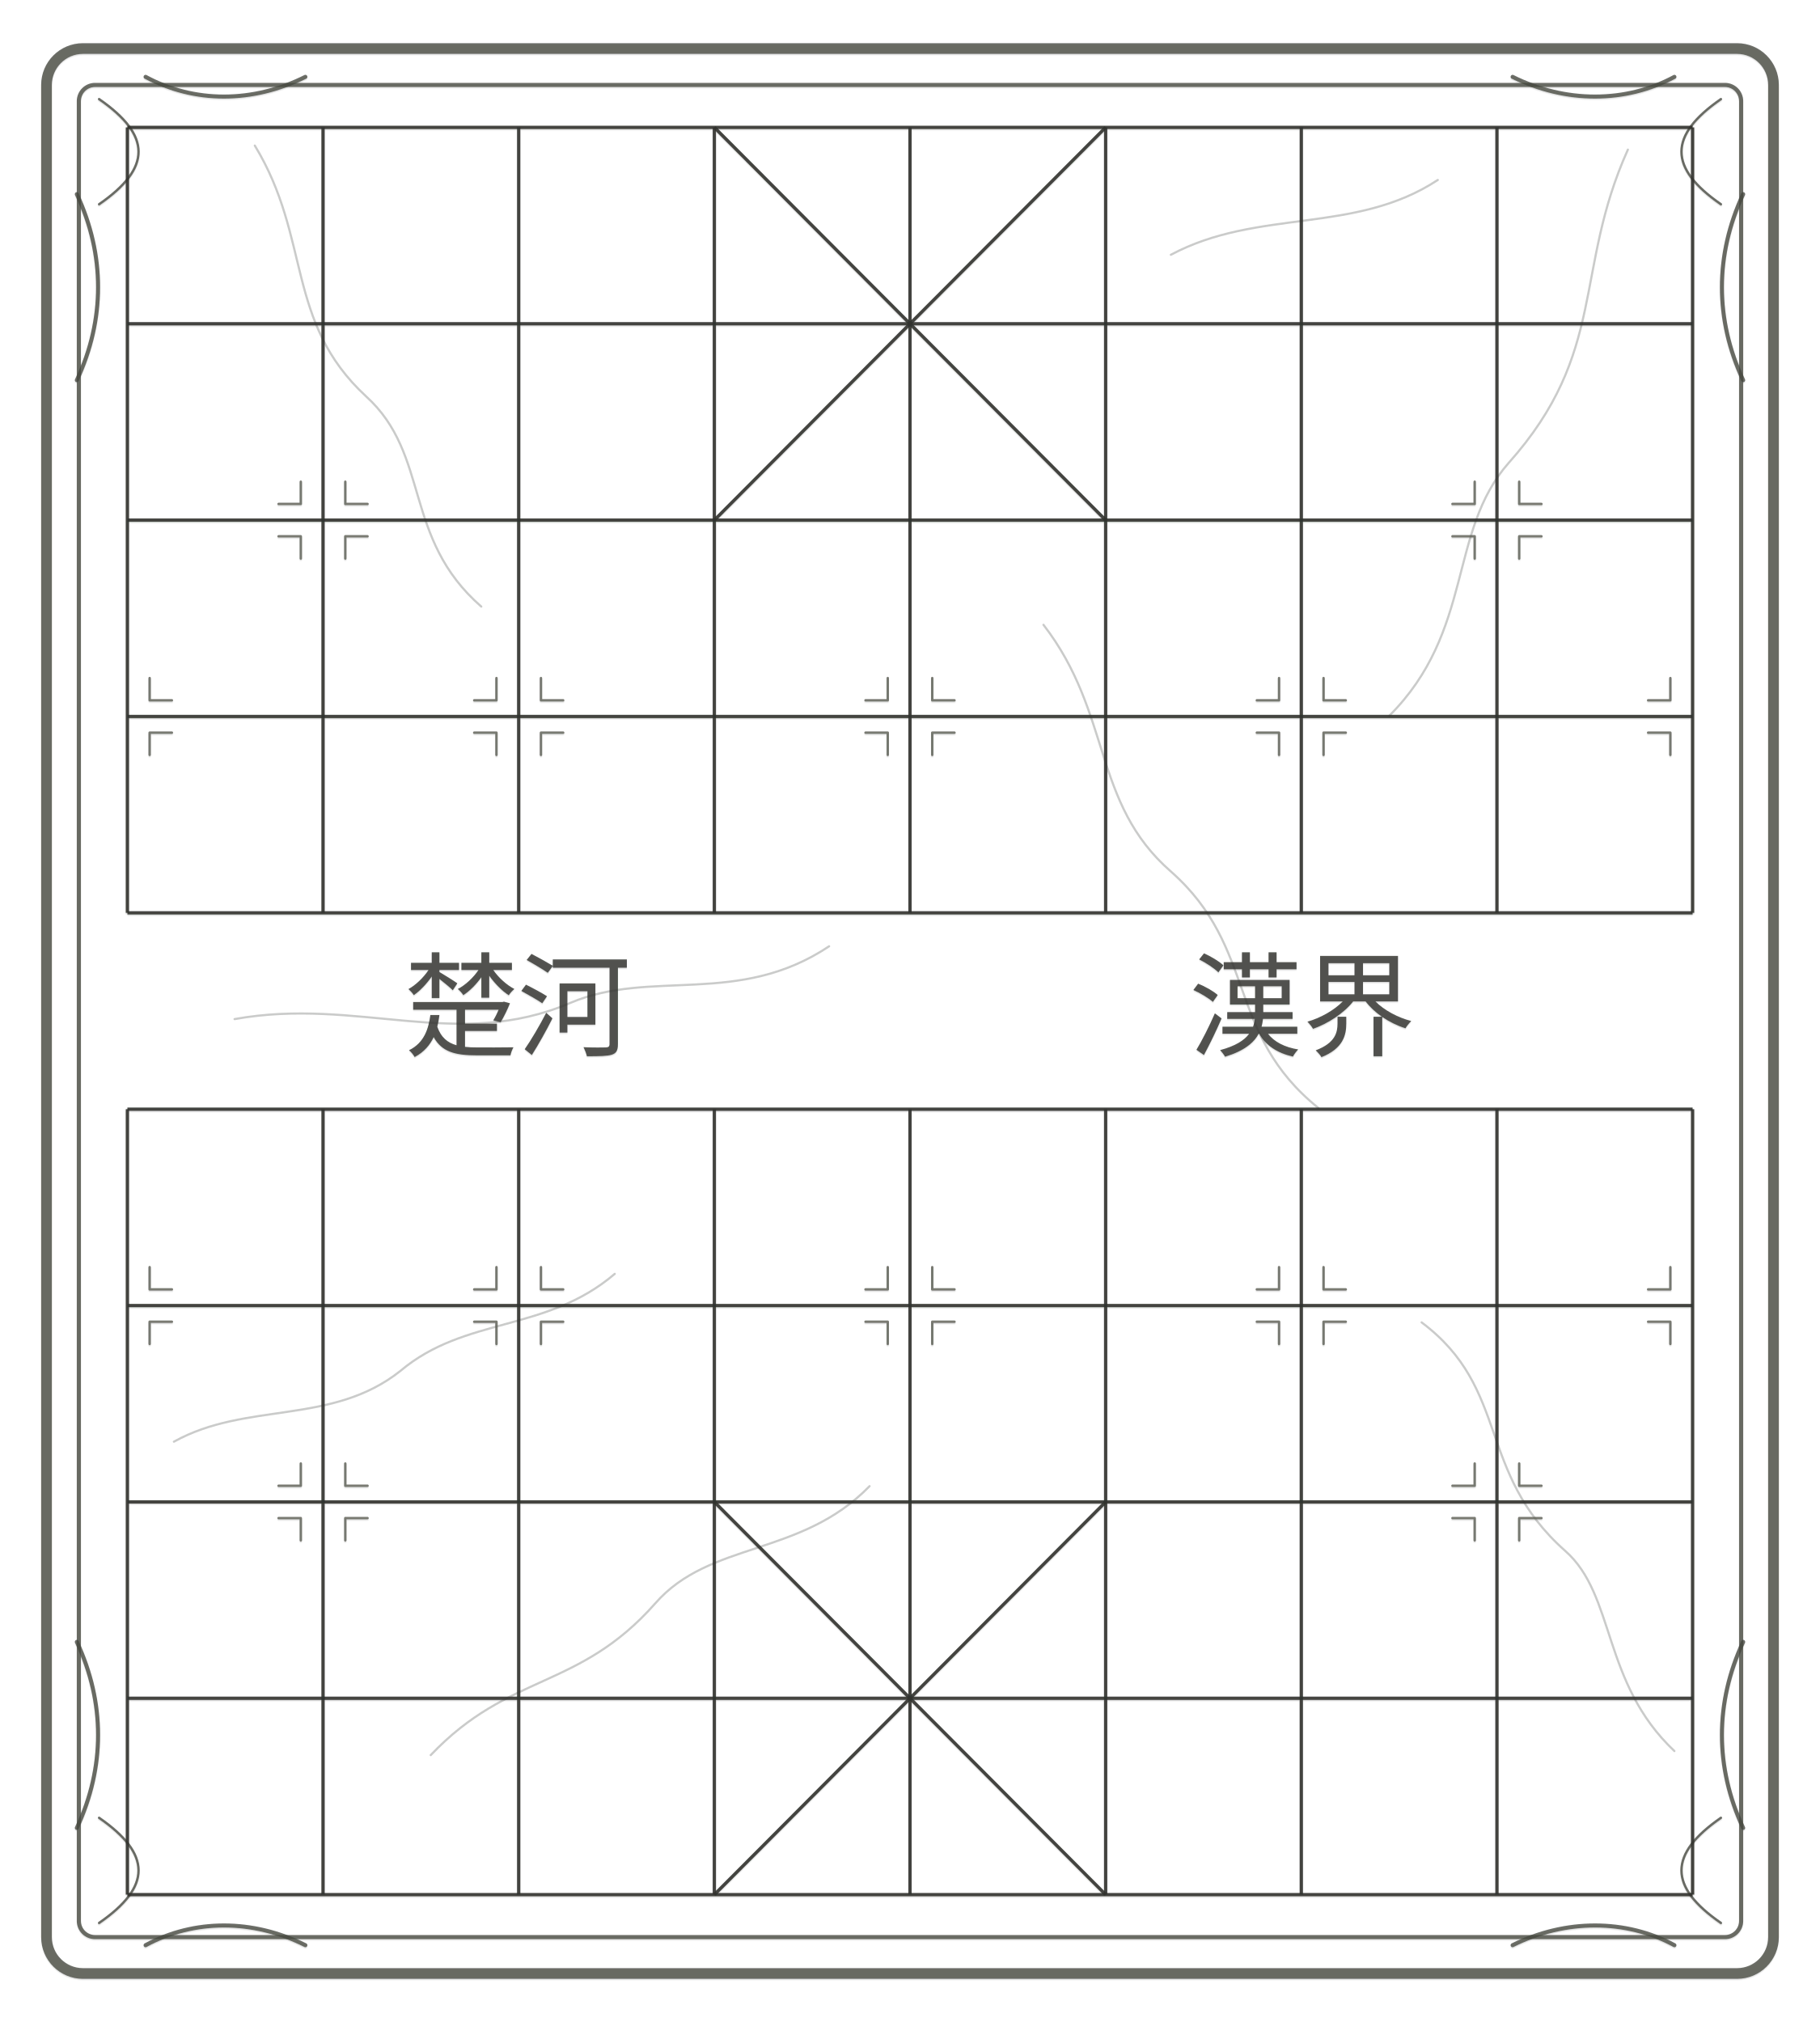
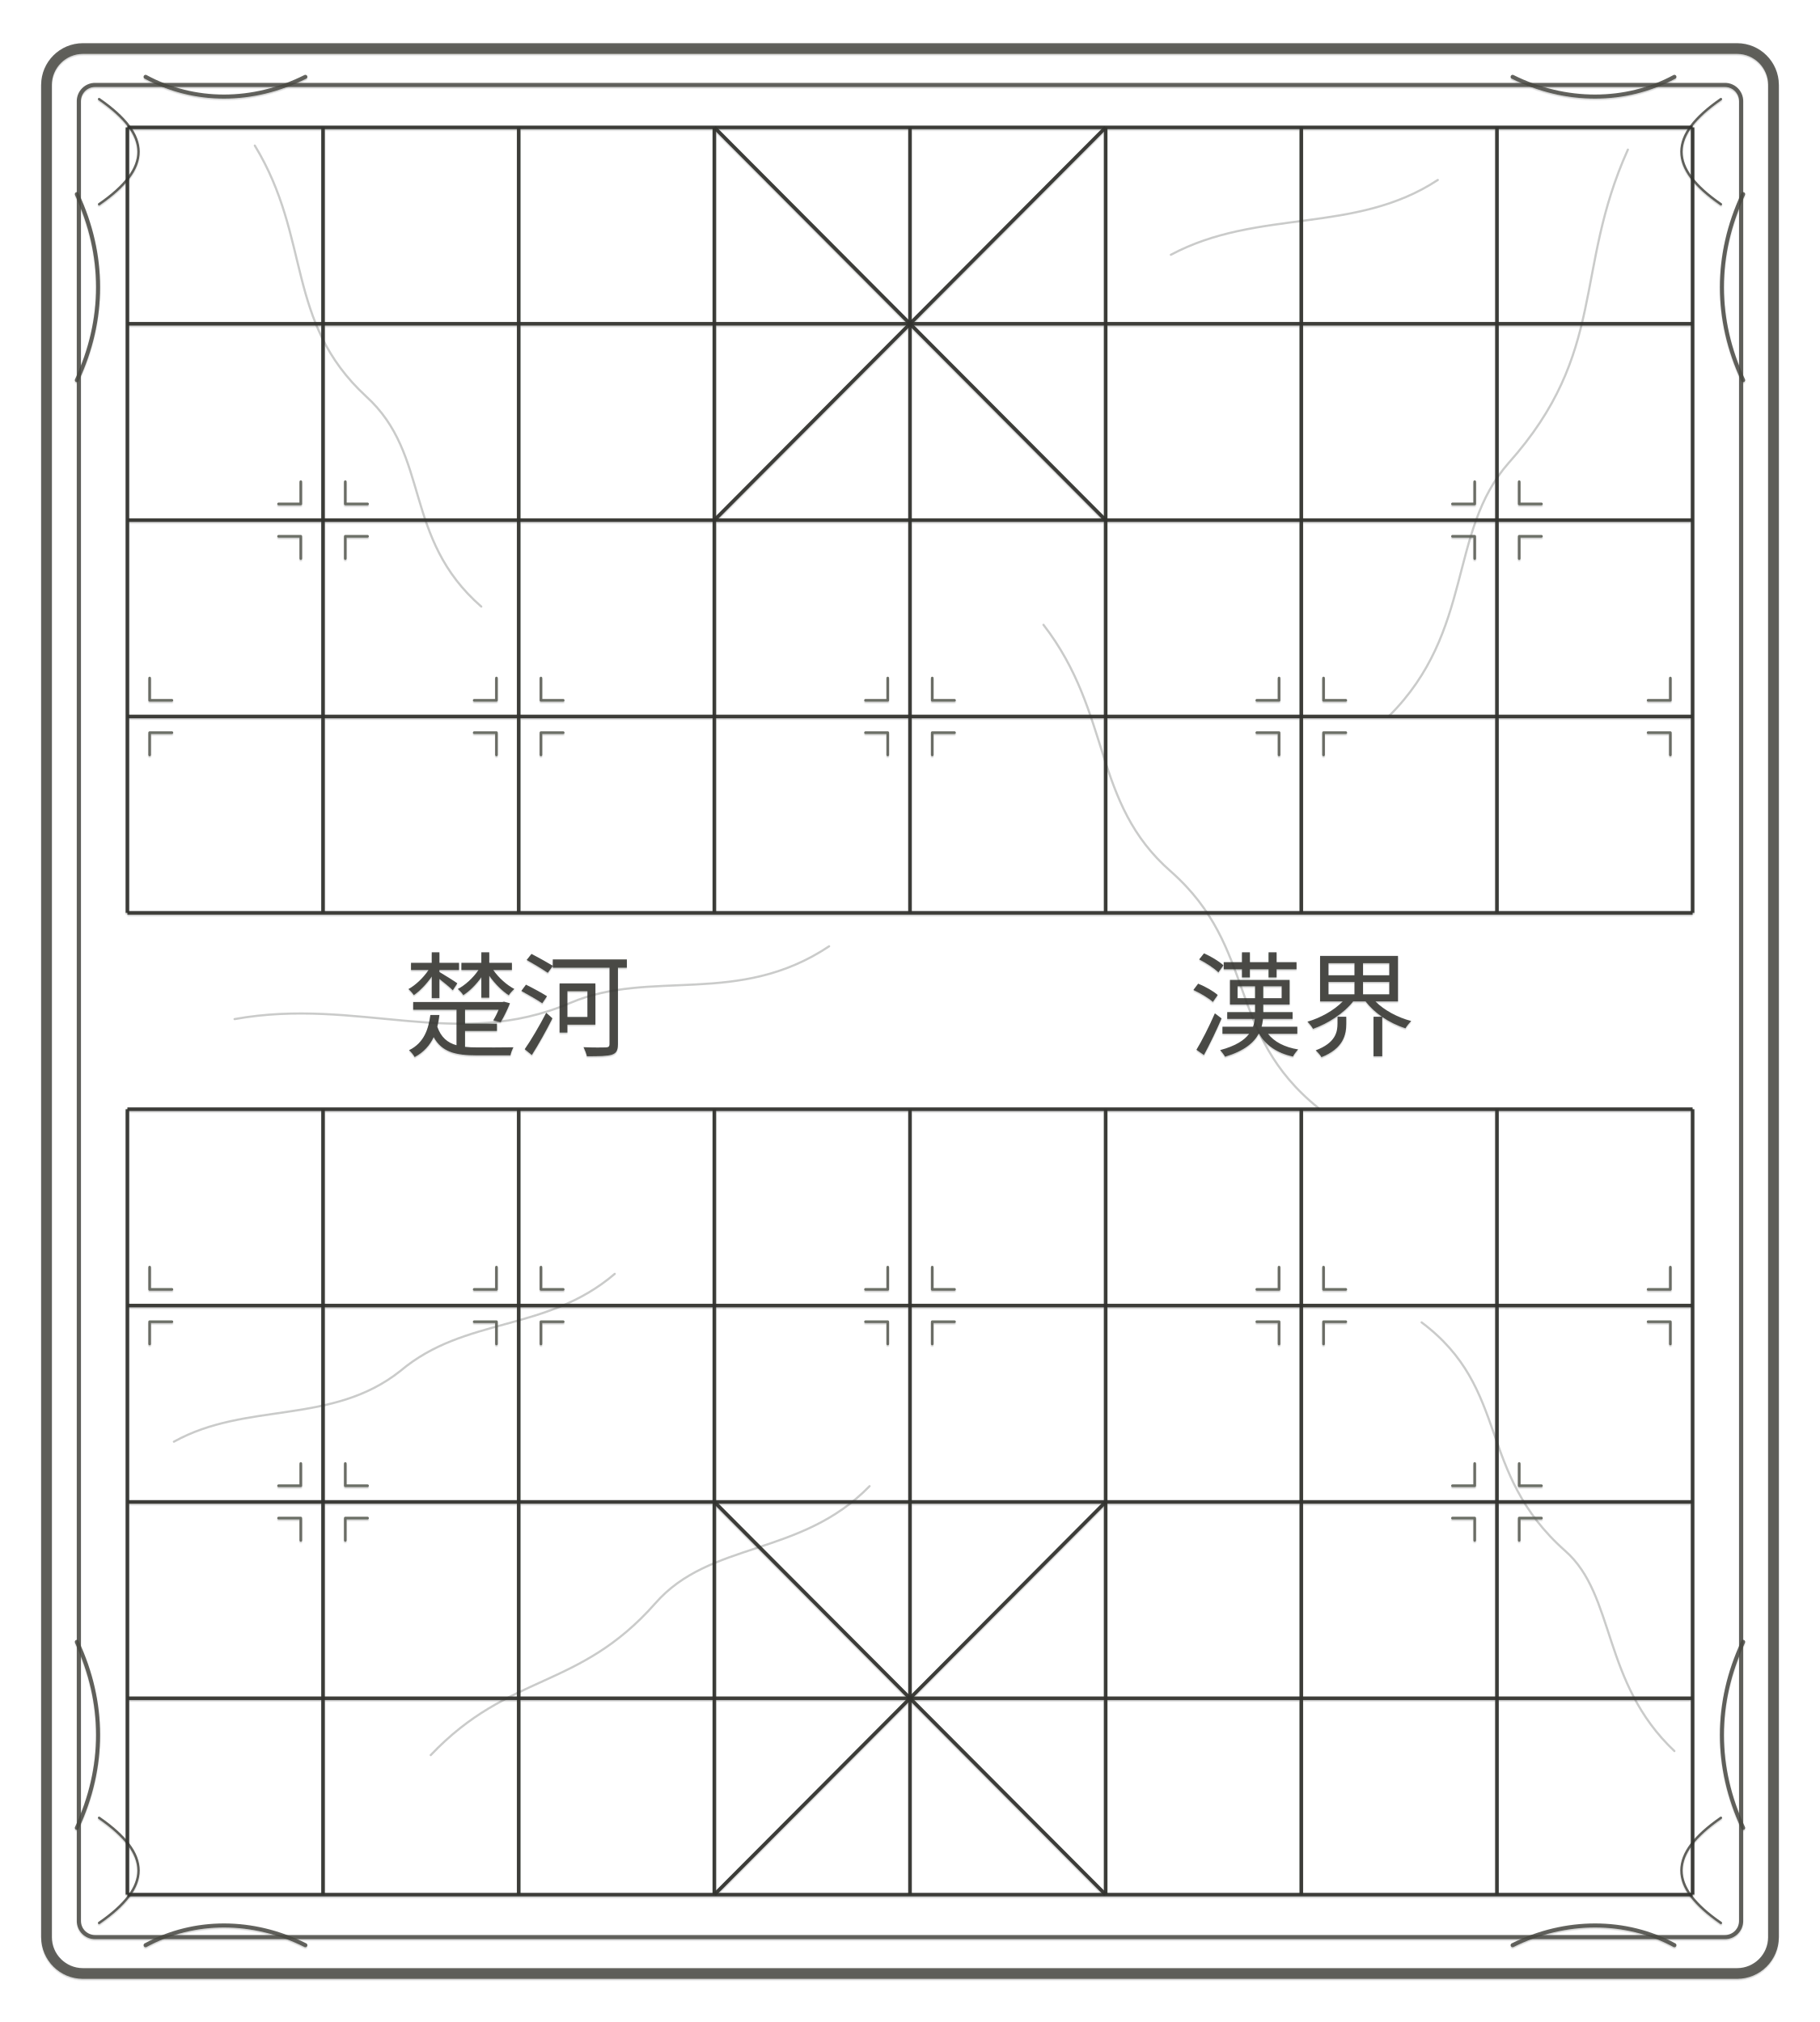
<svg xmlns="http://www.w3.org/2000/svg" viewBox="0 0 900 1000" fill="none">
  <defs>
    <g id="pointMark" fill="none" stroke-linecap="round" stroke-linejoin="round">
      <path d="M-22 -8H-11V-19 M22 -8H11V-19 M-22 8H-11V19 M22 8H11V19" />
    </g>
    <g id="pointMarkLeftEdge" fill="none" stroke-linecap="round" stroke-linejoin="round">
      <path d="M22 -8H11V-19 M22 8H11V19" />
    </g>
    <g id="pointMarkRightEdge" fill="none" stroke-linecap="round" stroke-linejoin="round">
      <path d="M-22 -8H-11V-19 M-22 8H-11V19" />
    </g>
    <filter id="softInk" x="-4%" y="-4%" width="108%" height="108%">
-       <feDropShadow dx="0" dy="0.55" stdDeviation="0.35" flood-color="#000000" flood-opacity="0.18" />
+       <feDropShadow dx="0" dy="0.62" stdDeviation="0.42" flood-color="#000000" flood-opacity="0.24" />
    </filter>
  </defs>
  <rect width="900" height="1000" fill="transparent" />
-   <g stroke="#464842" stroke-opacity="0.78" fill="none" stroke-linejoin="round" filter="url(#softInk)">
+   <g stroke="#464842" stroke-opacity="0.83" fill="none" stroke-linejoin="round" filter="url(#softInk)">
    <rect x="23" y="24" width="854" height="952" rx="18" stroke-width="5.3" />
    <rect x="39" y="42" width="822" height="916" rx="8" stroke-width="2.05" />
    <path d="M72 38C96 51 125 51 151 38M748 38C774 51 804 51 828 38M72 962C96 949 125 949 151 962M748 962C774 949 804 949 828 962" stroke-width="2.0" stroke-linecap="round" />
    <path d="M38 96C52 126 52 158 38 188M862 96C848 126 848 158 862 188M38 812C52 842 52 874 38 904M862 812C848 842 848 874 862 904" stroke-width="2.0" stroke-linecap="round" />
    <path d="M49 49C75 67 75 83 49 101M851 49C825 67 825 83 851 101M49 951C75 933 75 917 49 899M851 951C825 933 825 917 851 899" stroke-width="1.18" stroke-linecap="round" />
  </g>
  <g stroke="#232622" stroke-opacity="0.24" stroke-width="1.08" fill="none" stroke-linecap="round" stroke-linejoin="round">
    <path d="M126 72C154 118 141 159 181 196C213 225 199 266 238 300" />
    <path d="M805 74C778 134 795 174 746 229C716 263 729 312 687 354" />
    <path d="M116 504C177 493 226 520 282 496C322 479 365 498 410 468" />
    <path d="M516 309C550 353 540 397 579 431C622 469 606 511 652 548" />
    <path d="M703 654C747 687 730 728 774 767C799 789 792 832 828 866" />
    <path d="M213 868C252 827 286 836 324 793C351 762 396 770 430 735" />
    <path d="M86 713C122 693 164 705 198 678C230 651 270 659 304 630" />
    <path d="M579 126C622 103 670 116 711 89" />
  </g>
-   <g stroke="#30332f" stroke-opacity="0.9" stroke-width="1.62" stroke-linecap="butt" filter="url(#softInk)">
+   <g stroke="#30332f" stroke-opacity="0.94" stroke-width="1.76" stroke-linecap="butt" filter="url(#softInk)">
    <path d="M63 63V451.444M63 548.556V937M159.75 63V451.444M159.75 548.556V937M256.5 63V451.444M256.5 548.556V937M353.25 63V451.444M353.25 548.556V937M450 63V451.444M450 548.556V937M546.75 63V451.444M546.75 548.556V937M643.5 63V451.444M643.5 548.556V937M740.25 63V451.444M740.25 548.556V937M837 63V451.444M837 548.556V937" />
    <path d="M63 63H837M63 160.111H837M63 257.222H837M63 354.333H837M63 451.444H837M63 548.556H837M63 645.667H837M63 742.778H837M63 839.889H837M63 937H837" />
    <path d="M353.25 63L546.75 257.222M546.75 63L353.25 257.222M353.25 742.778L546.75 937M546.75 742.778L353.25 937" />
  </g>
-   <g stroke="#5f6259" stroke-opacity="0.82" stroke-width="1.2" filter="url(#softInk)">
+   <g stroke="#5f6259" stroke-opacity="0.9" stroke-width="1.32" filter="url(#softInk)">
    <use href="#pointMark" transform="translate(159.75 257.222)" />
    <use href="#pointMark" transform="translate(740.25 257.222)" />
    <use href="#pointMark" transform="translate(159.75 742.778)" />
    <use href="#pointMark" transform="translate(740.25 742.778)" />
    <use href="#pointMarkLeftEdge" transform="translate(63 354.333)" />
    <use href="#pointMark" transform="translate(256.5 354.333)" />
    <use href="#pointMark" transform="translate(450 354.333)" />
    <use href="#pointMark" transform="translate(643.5 354.333)" />
    <use href="#pointMarkRightEdge" transform="translate(837 354.333)" />
    <use href="#pointMarkLeftEdge" transform="translate(63 645.667)" />
    <use href="#pointMark" transform="translate(256.5 645.667)" />
    <use href="#pointMark" transform="translate(450 645.667)" />
    <use href="#pointMark" transform="translate(643.5 645.667)" />
    <use href="#pointMarkRightEdge" transform="translate(837 645.667)" />
  </g>
-   <g fill="#30342f" fill-opacity="0.82" font-family="KaiTi, STKaiti, SimSun, serif" font-size="56" text-anchor="middle" filter="url(#softInk)">
+   <g fill="#30342f" fill-opacity="0.86" font-family="KaiTi, STKaiti, SimSun, serif" font-size="56" text-anchor="middle" filter="url(#softInk)">
    <text x="256" y="518">楚河</text>
    <text x="644" y="518">漢界</text>
  </g>
</svg>
